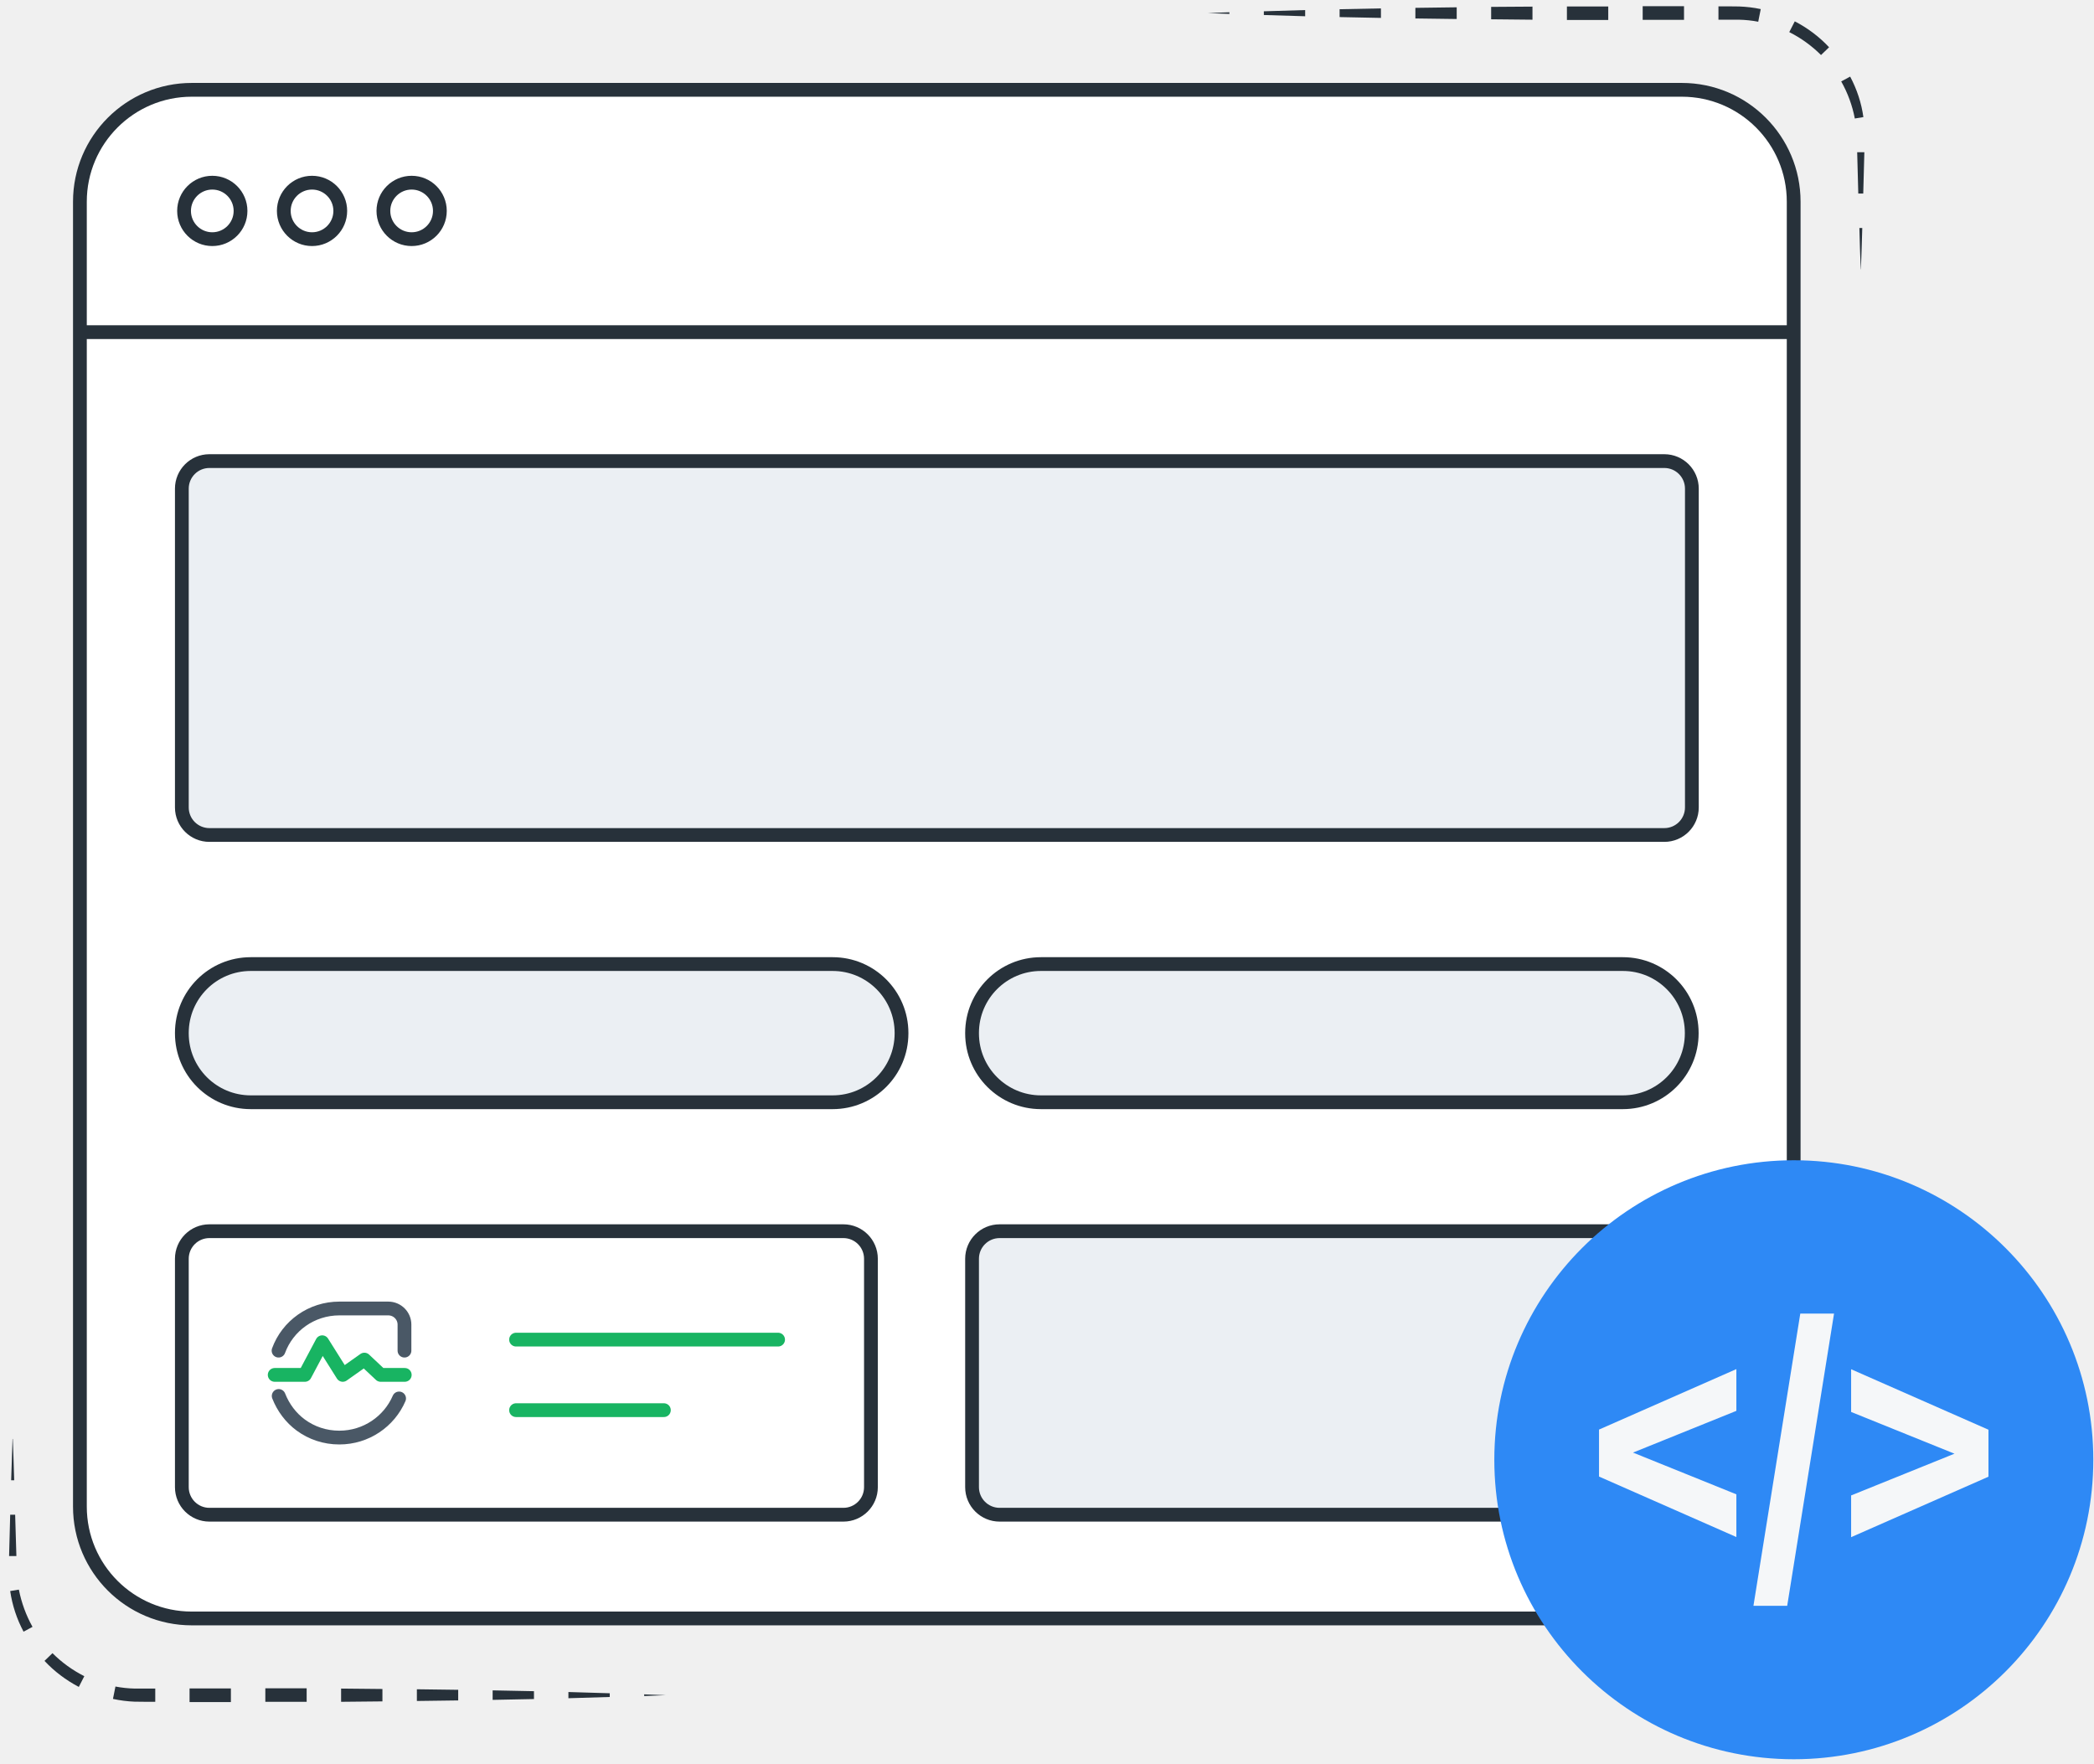
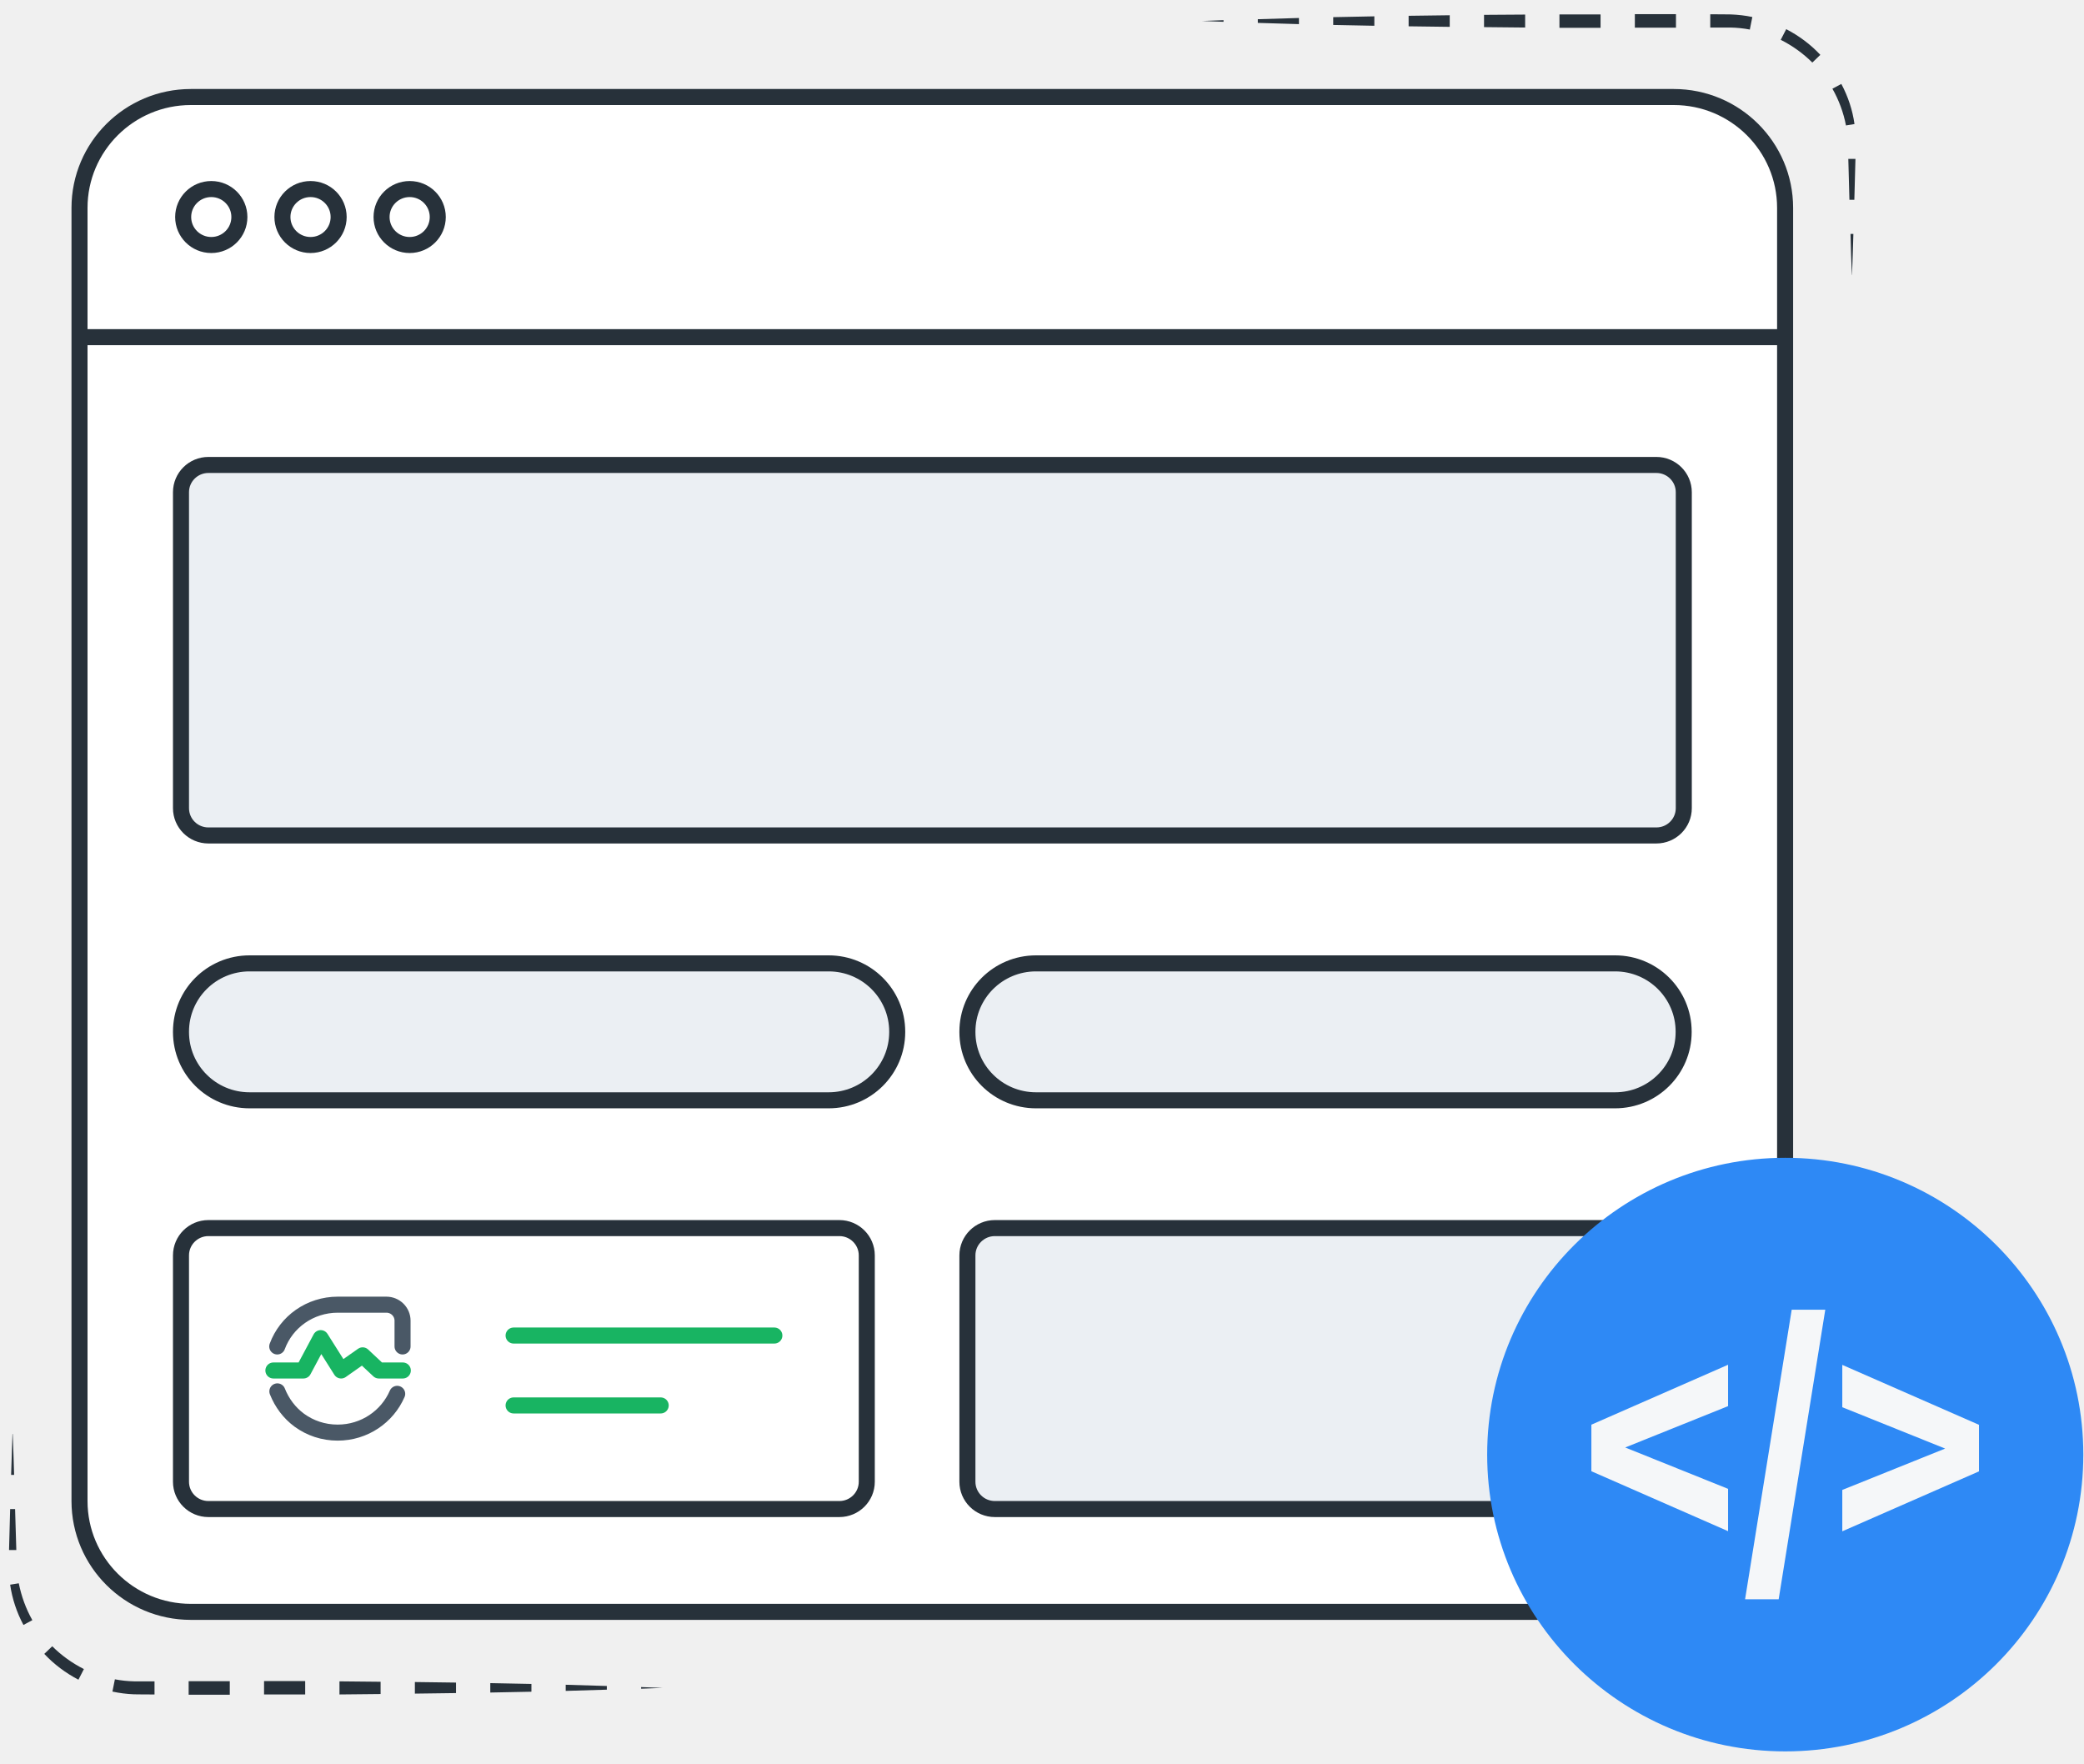
- <svg xmlns="http://www.w3.org/2000/svg" width="152" height="128" viewBox="0 0 152 128" fill="none">
-   <path d="M122.08 6.52H13.92C9.44 6.52 5.8 10.16 5.8 14.64V109.36C5.8 113.85 9.44 117.48 13.92 117.48H122.08C126.57 117.48 130.2 113.84 130.2 109.36V14.64C130.2 10.16 126.56 6.52 122.08 6.52Z" fill="white" stroke="#27313A" />
-   <path d="M15.41 17.36C16.542 17.36 17.46 16.442 17.46 15.31C17.46 14.178 16.542 13.26 15.41 13.26C14.278 13.26 13.36 14.178 13.36 15.31C13.36 16.442 14.278 17.36 15.41 17.36Z" fill="white" stroke="#27313A" />
-   <path d="M22.65 17.36C23.782 17.36 24.7 16.442 24.7 15.31C24.7 14.178 23.782 13.26 22.65 13.26C21.518 13.26 20.6 14.178 20.6 15.31C20.6 16.442 21.518 17.36 22.65 17.36Z" fill="white" stroke="#27313A" />
-   <path d="M29.88 17.36C31.012 17.36 31.93 16.442 31.93 15.31C31.93 14.178 31.012 13.26 29.88 13.26C28.748 13.26 27.83 14.178 27.83 15.31C27.83 16.442 28.748 17.36 29.88 17.36Z" fill="white" stroke="#27313A" />
-   <path d="M0.93 104.45C0.96 105.45 1.01 106.45 1.03 107.45H0.81C0.84 106.45 0.88 105.45 0.91 104.45H0.93Z" fill="#27313A" />
-   <path d="M1.1 109.95L1.19 112.95H0.66L0.74 109.95H1.09H1.1Z" fill="#27313A" />
-   <path d="M1.37 115.39C1.56 116.34 1.89 117.25 2.36 118.09L1.71 118.44C1.22 117.52 0.89 116.52 0.74 115.49L1.35 115.39H1.37Z" fill="#27313A" />
-   <path d="M3.81 120C4.49 120.68 5.27 121.24 6.12 121.67L5.72 122.45C4.79 121.96 3.95 121.33 3.23 120.56L3.81 120Z" fill="#27313A" />
-   <path d="M8.37 122.42C8.84 122.51 9.31 122.56 9.79 122.57H11.27V123.53C10.77 123.53 10.29 123.53 9.76 123.52C9.24 123.5 8.71 123.43 8.2 123.32L8.38 122.42H8.37Z" fill="#27313A" />
-   <path d="M13.76 122.56H16.76V123.55H13.76V122.56Z" fill="#27313A" />
-   <path d="M19.26 122.55H22.26V123.53H19.26V122.55Z" fill="#27313A" />
-   <path d="M24.76 122.57L27.76 122.6V123.5L24.76 123.53V122.58V122.57Z" fill="#27313A" />
-   <path d="M30.26 122.62L33.26 122.66V123.43L30.26 123.47V122.62Z" fill="#27313A" />
-   <path d="M35.76 122.7L38.76 122.76V123.33L35.76 123.39V122.7Z" fill="#27313A" />
-   <path d="M41.26 122.82L44.26 122.91V123.18L41.26 123.27V122.82Z" fill="#27313A" />
-   <path d="M46.76 122.99L48.33 123.05L46.76 123.11V122.99Z" fill="#27313A" />
-   <path d="M135.07 19.55C135.03 18.55 134.99 17.55 134.97 16.55H135.18C135.16 17.55 135.11 18.55 135.08 19.55H135.07Z" fill="#27313A" />
-   <path d="M134.89 14.05L134.81 11.05H135.33L135.25 14.05H134.89Z" fill="#27313A" />
-   <path d="M134.64 8.61C134.46 7.66 134.12 6.74 133.65 5.91L134.3 5.56C134.79 6.48 135.12 7.48 135.26 8.5L134.65 8.6L134.64 8.61Z" fill="#27313A" />
-   <path d="M132.19 4C131.51 3.32 130.73 2.76 129.88 2.33L130.28 1.55C131.21 2.03 132.06 2.67 132.77 3.43L132.19 3.99V4Z" fill="#27313A" />
-   <path d="M127.64 1.58C127.18 1.49 126.7 1.44 126.22 1.43H124.74V0.46C125.24 0.46 125.72 0.46 126.25 0.47C126.77 0.49 127.3 0.55 127.81 0.66L127.63 1.56L127.64 1.58Z" fill="#27313A" />
-   <path d="M122.24 1.44H119.24V0.45H122.24V1.44Z" fill="#27313A" />
-   <path d="M116.74 1.45H113.74V0.47H116.74V1.45Z" fill="#27313A" />
-   <path d="M111.24 1.43L108.24 1.4V0.5L111.24 0.48V1.43Z" fill="#27313A" />
-   <path d="M105.74 1.38L102.74 1.34V0.57L105.74 0.53V1.38Z" fill="#27313A" />
-   <path d="M100.24 1.3L97.24 1.24V0.67L100.24 0.61V1.3Z" fill="#27313A" />
-   <path d="M94.74 1.18L91.74 1.09V0.82L94.74 0.73V1.18Z" fill="#27313A" />
-   <path d="M89.24 1.01L87.67 0.95L89.24 0.89V1.01Z" fill="#27313A" />
-   <path d="M120.81 33.47H15.2C14.095 33.47 13.2 34.365 13.2 35.47V58.61C13.2 59.715 14.095 60.61 15.2 60.61H120.81C121.915 60.61 122.81 59.715 122.81 58.61V35.47C122.81 34.365 121.915 33.47 120.81 33.47Z" fill="#EBEFF3" stroke="#27313A" />
-   <path d="M61.22 89.37H15.2C14.095 89.37 13.2 90.265 13.2 91.37V107.95C13.2 109.054 14.095 109.95 15.2 109.95H61.22C62.325 109.95 63.22 109.054 63.22 107.95V91.37C63.22 90.265 62.325 89.37 61.22 89.37Z" fill="white" stroke="#27313A" />
-   <path d="M118.58 89.37H72.56C71.455 89.37 70.56 90.265 70.56 91.37V107.95C70.56 109.054 71.455 109.95 72.56 109.95H118.58C119.684 109.95 120.58 109.054 120.58 107.95V91.37C120.58 90.265 119.684 89.37 118.58 89.37Z" fill="#EBEFF3" stroke="#27313A" />
-   <path d="M130.21 127.7C142.22 127.7 151.95 117.96 151.95 105.96C151.95 93.96 142.21 84.22 130.21 84.22C118.21 84.22 108.47 93.96 108.47 105.96C108.47 117.96 118.21 127.7 130.21 127.7Z" fill="#2E89F5" />
-   <path d="M116.07 103.77L126.04 99.38V102.41L116.21 106.38V104.5L126.04 108.47V111.57L116.07 107.18V103.76V103.77Z" fill="#F5F7F9" />
-   <path d="M129.73 116.56H127.28L130.68 95.35H133.13L129.73 116.56Z" fill="#F5F7F9" />
-   <path d="M144.34 107.19L134.37 111.58V108.55L144.2 104.58V106.46L134.37 102.49V99.39L144.34 103.78V107.2V107.19Z" fill="#F5F7F9" />
-   <path d="M60.44 69.98H18.2C15.438 69.98 13.2 72.219 13.2 74.98V75.01C13.2 77.771 15.438 80.01 18.2 80.01H60.44C63.201 80.01 65.44 77.771 65.44 75.01V74.98C65.44 72.219 63.201 69.98 60.44 69.98Z" fill="#EBEFF3" stroke="#27313A" />
-   <path d="M117.8 69.98H75.56C72.798 69.98 70.56 72.219 70.56 74.98V75.01C70.56 77.771 72.798 80.01 75.56 80.01H117.8C120.561 80.01 122.8 77.771 122.8 75.01V74.98C122.8 72.219 120.561 69.98 117.8 69.98Z" fill="#EBEFF3" stroke="#27313A" />
-   <path d="M37.46 97.24H56.48" stroke="#18B462" stroke-linecap="round" stroke-linejoin="round" />
-   <path d="M37.46 102.36H48.19" stroke="#18B462" stroke-linecap="round" stroke-linejoin="round" />
-   <path d="M19.94 99.8H22.13L23.39 97.43L24.88 99.8L26.45 98.69L27.63 99.8H29.38" stroke="#18B462" stroke-linecap="round" stroke-linejoin="round" />
-   <path d="M20.23 101.33C20.56 102.17 21.11 102.91 21.83 103.44C22.62 104.02 23.58 104.35 24.63 104.35C26.58 104.35 28.25 103.18 28.97 101.51" stroke="#4A5866" stroke-linecap="round" stroke-linejoin="round" />
-   <path d="M20.22 98.04C20.88 96.24 22.61 94.98 24.64 94.98H28.18C28.84 94.98 29.36 95.51 29.36 96.15V98.04" stroke="#4A5866" stroke-linecap="round" stroke-linejoin="round" />
-   <path d="M5.79 24.11H130.21" stroke="#27313A" />
+ <svg xmlns="http://www.w3.org/2000/svg" width="130" height="110" viewBox="0 0 130 110" fill="none">
+   <g clip-path="url(#clip0_73_15596)">
+     <path d="M104.411 6.052H11.905C8.074 6.052 4.96 9.152 4.96 12.967V93.627C4.96 97.45 8.074 100.542 11.905 100.542H104.411C108.251 100.542 111.355 97.442 111.355 93.627V12.967C111.355 9.152 108.242 6.052 104.411 6.052Z" fill="white" stroke="#27313A" />
+     <path d="M13.18 15.283C14.148 15.283 14.933 14.502 14.933 13.537C14.933 12.573 14.148 11.792 13.18 11.792C12.211 11.792 11.426 12.573 11.426 13.537C11.426 14.502 12.211 15.283 13.18 15.283Z" fill="white" stroke="#27313A" />
+     <path d="M19.372 15.283C20.34 15.283 21.125 14.502 21.125 13.537C21.125 12.573 20.34 11.792 19.372 11.792C18.403 11.792 17.618 12.573 17.618 13.537C17.618 14.502 18.403 15.283 19.372 15.283Z" fill="white" stroke="#27313A" />
+     <path d="M25.555 15.283C26.523 15.283 27.308 14.502 27.308 13.537C27.308 12.573 26.523 11.792 25.555 11.792C24.587 11.792 23.802 12.573 23.802 13.537C23.802 14.502 24.587 15.283 25.555 15.283Z" fill="white" stroke="#27313A" />
+     <path d="M0.795 89.446C0.821 90.297 0.864 91.149 0.881 92H0.693C0.718 91.149 0.752 90.297 0.778 89.446H0.795Z" fill="#27313A" />
+     <path d="M0.941 94.129L1.018 96.684H0.564L0.633 94.129H0.932H0.941Z" fill="#27313A" />
+     <path d="M1.172 98.762C1.334 99.571 1.616 100.346 2.018 101.061L1.462 101.359C1.043 100.576 0.761 99.724 0.633 98.847L1.155 98.762H1.172Z" fill="#27313A" />
+     <path d="M3.259 102.688C3.84 103.267 4.507 103.743 5.234 104.11L4.892 104.774C4.097 104.357 3.378 103.82 2.762 103.164L3.259 102.688Z" fill="#27313A" />
+     <path d="M7.159 104.748C7.561 104.825 7.963 104.868 8.373 104.876H9.639V105.694C9.211 105.694 8.801 105.694 8.347 105.685C7.903 105.668 7.449 105.608 7.013 105.515L7.167 104.748H7.159Z" fill="#27313A" />
+     <path d="M11.768 104.867H14.334V105.711H11.768V104.867Z" fill="#27313A" />
+     <path d="M16.472 104.859H19.038V105.694H16.472V104.859Z" fill="#27313A" />
+     <path d="M21.176 104.876L23.742 104.902V105.668L21.176 105.694V104.885V104.876Z" fill="#27313A" />
+     <path d="M25.88 104.919L28.446 104.953V105.608L25.88 105.642V104.919Z" fill="#27313A" />
+     <path d="M30.584 104.987L33.15 105.038V105.523L30.584 105.574V104.987Z" fill="#27313A" />
+     <path d="M35.288 105.089L37.854 105.166V105.395L35.288 105.472V105.089Z" fill="#27313A" />
+     <path d="M39.992 105.234L41.335 105.285L39.992 105.336V105.234Z" fill="#27313A" />
+     <path d="M115.52 17.148C115.486 16.297 115.452 15.445 115.435 14.593H115.614C115.597 15.445 115.555 16.297 115.529 17.148H115.52Z" fill="#27313A" />
+     <path d="M115.367 12.464L115.298 9.91H115.743L115.674 12.464H115.367Z" fill="#27313A" />
+     <path d="M115.153 7.832C114.999 7.023 114.708 6.24 114.306 5.533L114.862 5.235C115.281 6.018 115.563 6.87 115.683 7.738L115.161 7.823L115.153 7.832Z" fill="#27313A" />
+     <path d="M113.057 3.906C112.476 3.327 111.809 2.85 111.082 2.484L111.424 1.82C112.219 2.229 112.946 2.774 113.553 3.421L113.057 3.898V3.906Z" fill="#27313A" />
+     <path d="M109.166 1.845C108.772 1.769 108.362 1.726 107.951 1.718H106.686V0.892C107.113 0.892 107.524 0.892 107.977 0.9C108.422 0.917 108.875 0.968 109.311 1.062L109.157 1.828L109.166 1.845Z" fill="#27313A" />
+     <path d="M104.547 1.726H101.982V0.883H104.547V1.726Z" fill="#27313A" />
+     <path d="M99.843 1.735H97.278V0.9H99.843V1.735Z" fill="#27313A" />
+     <path d="M95.139 1.718L92.574 1.692V0.926L95.139 0.909V1.718Z" fill="#27313A" />
+     <path d="M90.435 1.675L87.87 1.641V0.985L90.435 0.951V1.675Z" fill="#27313A" />
+     <path d="M85.732 1.607L83.166 1.556V1.07L85.732 1.019V1.607Z" fill="#27313A" />
+     <path d="M81.028 1.505L78.462 1.428V1.198L81.028 1.122V1.505Z" fill="#27313A" />
+     <path d="M76.324 1.36L74.981 1.309L76.324 1.258V1.36Z" fill="#27313A" />
+     <path d="M103.324 29.002H13C12.055 29.002 11.29 29.764 11.29 30.705V50.41C11.29 51.351 12.055 52.113 13 52.113H103.324C104.269 52.113 105.035 51.351 105.035 50.41V30.705C105.035 29.764 104.269 29.002 103.324 29.002Z" fill="#EBEFF3" stroke="#27313A" />
+     <path d="M52.359 76.604H13C12.055 76.604 11.29 77.367 11.29 78.307V92.426C11.29 93.366 12.055 94.129 13 94.129H52.359C53.304 94.129 54.07 93.366 54.07 92.426V78.307C54.07 77.367 53.304 76.604 52.359 76.604Z" fill="white" stroke="#27313A" />
+     <path d="M101.417 76.604H62.058C61.113 76.604 60.347 77.367 60.347 78.307V92.426C60.347 93.366 61.113 94.129 62.058 94.129H101.417C102.361 94.129 103.128 93.366 103.128 92.426V78.307C103.128 77.367 102.361 76.604 101.417 76.604Z" fill="#EBEFF3" stroke="#27313A" />
+     <path d="M111.364 109.245C121.636 109.245 129.957 100.95 129.957 90.732C129.957 80.513 121.627 72.219 111.364 72.219C101.101 72.219 92.77 80.513 92.77 90.732C92.77 100.95 101.101 109.245 111.364 109.245Z" fill="#2E89F5" />
+     <path d="M99.27 88.867L107.797 85.128V87.709L99.39 91.089V89.488L107.797 92.869V95.509L99.27 91.77V88.858V88.867Z" fill="#F5F7F9" />
+     <path d="M110.953 99.758H108.858L111.766 81.696H113.861L110.953 99.758Z" fill="#F5F7F9" />
+     <path d="M123.449 91.779L114.922 95.517V92.937L123.329 89.556V91.157L114.922 87.777V85.137L123.449 88.875V91.787V91.779Z" fill="#F5F7F9" />
+     <path d="M51.692 60.092H15.566C13.204 60.092 11.29 61.999 11.29 64.35V64.376C11.29 66.727 13.204 68.633 15.566 68.633H51.692C54.054 68.633 55.968 66.727 55.968 64.376V64.35C55.968 61.999 54.054 60.092 51.692 60.092Z" fill="#EBEFF3" stroke="#27313A" />
+     <path d="M100.75 60.092H64.624C62.262 60.092 60.347 61.999 60.347 64.35V64.376C60.347 66.727 62.262 68.633 64.624 68.633H100.75C103.111 68.633 105.026 66.727 105.026 64.376V64.35C105.026 61.999 103.111 60.092 100.75 60.092Z" fill="#EBEFF3" stroke="#27313A" />
+     <path d="M32.038 83.306H48.305" stroke="#18B462" stroke-linecap="round" stroke-linejoin="round" />
+     <path d="M32.038 87.666H41.215" stroke="#18B462" stroke-linecap="round" stroke-linejoin="round" />
+     <path d="M17.054 85.486H18.927L20.005 83.468L21.279 85.486L22.622 84.541L23.631 85.486H25.128" stroke="#18B462" stroke-linecap="round" stroke-linejoin="round" />
+     <path d="M17.302 86.789C17.584 87.504 18.055 88.134 18.67 88.586C19.346 89.079 20.167 89.361 21.065 89.361C22.733 89.361 24.161 88.364 24.777 86.942" stroke="#4A5866" stroke-linecap="round" stroke-linejoin="round" />
+     <path d="M17.294 83.987C17.858 82.454 19.337 81.381 21.074 81.381H24.101C24.666 81.381 25.111 81.833 25.111 82.378V83.987" stroke="#4A5866" stroke-linecap="round" stroke-linejoin="round" />
+     <path d="M4.952 21.031H111.364" stroke="#27313A" />
+   </g>
+   <defs>
+     <clipPath id="clip0_73_15596">
+       <rect width="130" height="109" fill="white" transform="translate(0 0.5)" />
+     </clipPath>
+   </defs>
</svg>
